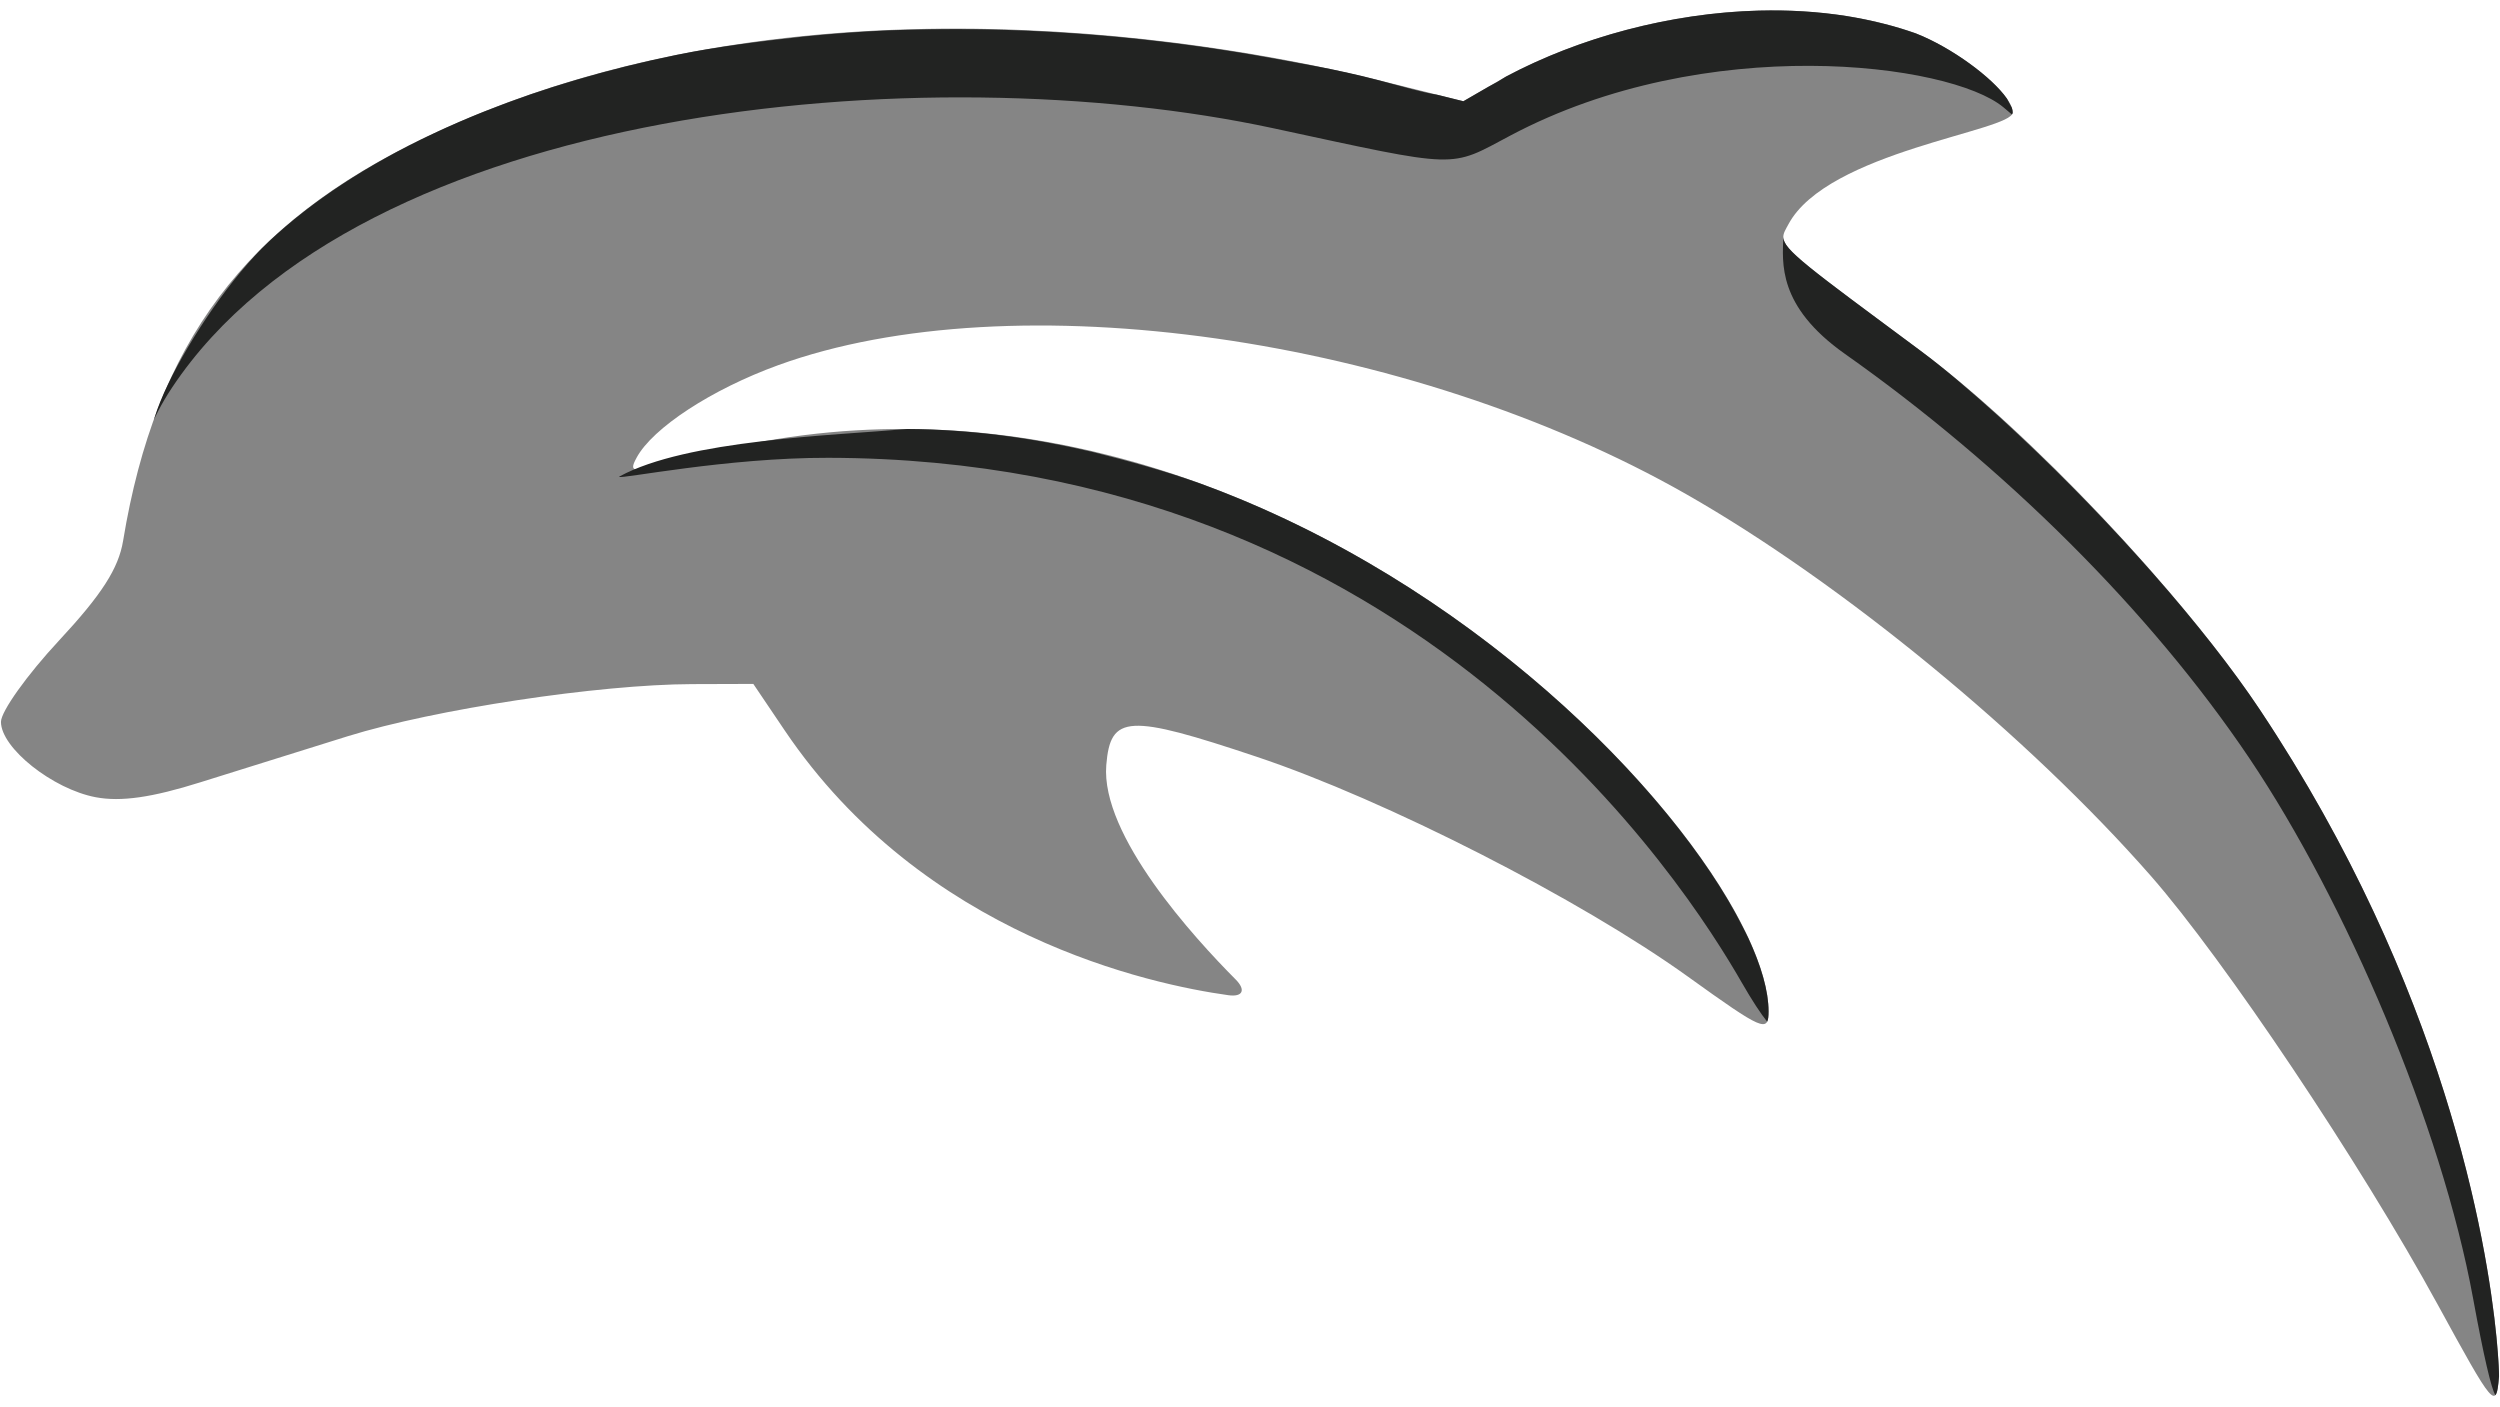
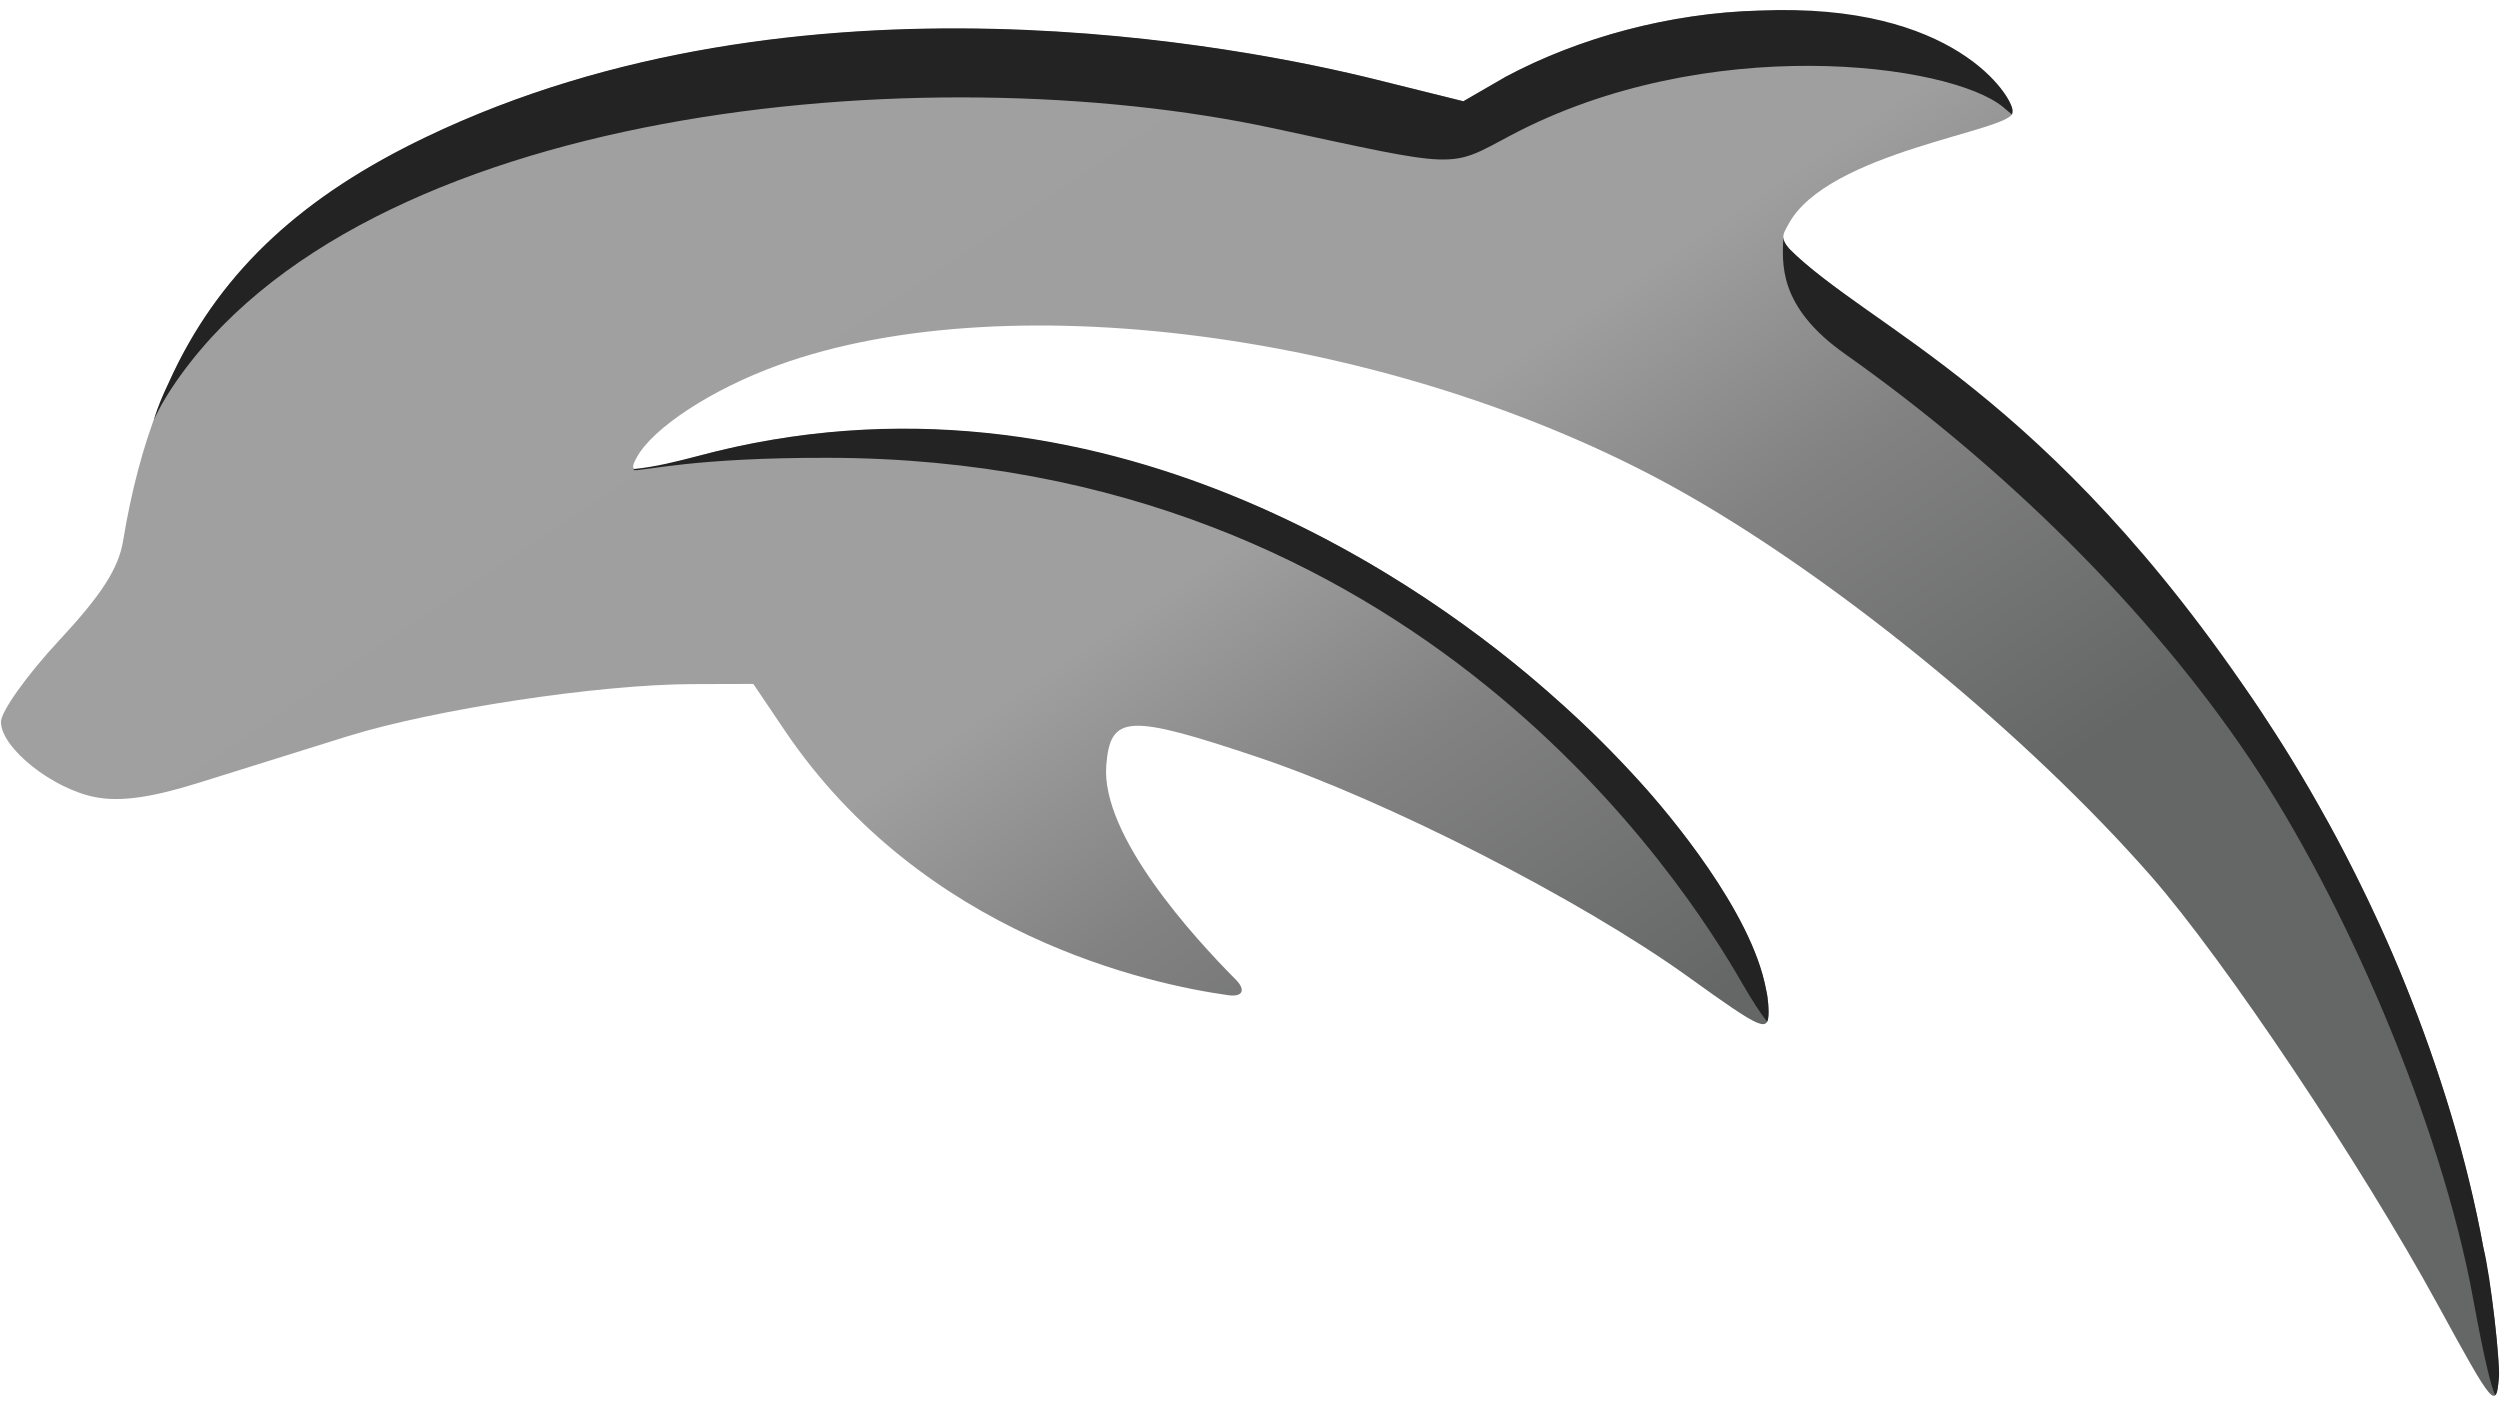
- <svg xmlns="http://www.w3.org/2000/svg" width="256" height="144" version="1.1" id="svg2" xml:space="preserve">
-   <defs id="defs2" />
-   <path fill="#858585" d="M249.598 133.549c-7.876-14.419-21.845-35.294-29.339-43.841-12.557-14.325-31.671-30.032-47.575-39.095-28.392-16.18-68.953-21.947-92.99-13.222-6.817 2.474-12.881 6.439-14.513 9.488-.887 1.658-.51 1.648 6.236-.169 58.386-15.72 109.681 39.532 109.681 56.85 0 2.221-.553 1.983-8.25-3.55-11.042-7.939-30.98-18.106-44.144-22.51-13.208-4.42-14.994-4.323-15.42.837-.593 7.2 9.006 17.7 13.247 21.962 1.065 1.07.74 1.816-.756 1.608-7.902-1.099-31.212-6.052-45.43-27.124l-3.205-4.75-6.27.02c-9.564.03-26.352 2.571-35.272 5.34-4.4 1.366-11.178 3.484-15.063 4.708-4.971 1.565-8.148 2.021-10.72 1.538-4.408-.826-9.717-5.045-9.717-7.72 0-1.065 2.672-4.808 5.938-8.319 4.375-4.702 6.104-7.393 6.57-10.224 3.34-20.263 12.497-32.473 30.992-41.329 38.265-18.32 83.816-9.25 97.495-5.853l8.756 2.175 4.375-2.531c11.97-6.368 28.674-9.073 41.86-4.456 4.606 1.775 10.014 6.165 10.014 8.13 0 1.912-18.96 3.974-22.965 11.457-1.162 2.171-1.714 1.642 13.515 12.94 11.114 8.244 26.867 24.908 34.77 36.78 23.782 35.723 24.525 67.73 24.481 68.251-.29 3.472-.503 3.222-6.3-7.391" id="path1" />
-   <path d="M180.121 1.085c-9.14.238-18.438 2.784-25.897 6.752-.646.412-1.23.753-1.777 1.03l-.006.001-2.592 1.5-2.688-.668c-1.544-.246-3.402-.8-6.068-1.505-4.234-1.122-8.42-1.791-12.615-2.557-9.342-1.595-21.788-2.992-35.604-2.584-.633.025-1.28.024-1.908.057-2.767.115-5.586.327-8.43.607-4.543.492-9.051 1.041-13.275 1.908a125 125 0 0 0-10.242 2.547 107 107 0 0 0-9.412 3.238 93 93 0 0 0-5.272 2.285c-6.715 3.167-12.402 6.897-16.789 11.024-3.819 3.593-8.04 9.83-10.345 14.637-.588 1.225-1.05 2.358-1.35 3.33l-.002.002c-.037.099-.06.212-.096.312.081-.158.667-1.513 1.881-3.336C36.868 10.787 94.787 5.467 130.392 13.134c19.298 4.155 17.927 4.113 24.287.738 20.023-10.622 44.974-7.424 50.447-2.904.379.312.676.568.897.756a.37.37 0 0 0 .076-.213q0-.22-.088-.479a63 63 0 0 1-.504-.939c-1.509-2.163-5.64-5.221-9.3-6.664-2.135-.76-4.52-1.36-7.073-1.78-2.937-.466-5.967-.643-9.014-.564zm2.49 23.176c-.078 2.615-.642 7.075 6.318 11.984 16.251 11.463 31.253 26.29 41.438 41.448 9.841 14.646 19.628 37.515 22.875 55.25 1.117 6.103 1.86 9.169 2.273 9.927.218-.204.3-.902.385-1.926v-.006c.009-.106-.016-1.524-.262-4.019-.959-9.725-5.292-35.8-24.219-64.23-5.636-8.468-15.258-19.28-24.35-27.829-.833-.766-1.494-1.412-2.353-2.185-2.813-2.542-5.58-4.922-8.068-6.768-11.59-8.597-14.04-10.345-14.037-11.646M92.894 43.929c-7.629.67-22.568 1.103-29.457 4.86q-.041.024-.037.04c.15.25 11.007-1.97 21.408-1.95 60.238.106 87.9 43.898 93.555 53.747 1.048 1.826 1.924 3.154 2.595 3.994.116-.222.141-.587.141-1.062 0-2.039-.736-4.615-2.086-7.528-.173-.358-.355-.71-.533-1.064-7.072-14.104-28.095-35.44-55.613-45.467-3.683-1.314-7.348-2.306-11.002-3.224-6.113-1.427-12.444-2.309-18.971-2.346" id="path2" style="fill:#222322;fill-opacity:1" />
+ <svg xmlns="http://www.w3.org/2000/svg" xmlns:xlink="http://www.w3.org/1999/xlink" xml:space="preserve" width="256" height="144" version="1.1" id="svg2">
+   <defs id="defs2">
+     <linearGradient id="linearGradient2">
+       <stop style="stop-color:#a1a0a0;stop-opacity:1;" offset="0" id="stop2" />
+       <stop style="stop-color:#9f9f9f;stop-opacity:1;" offset="0.52" id="stop4" />
+       <stop style="stop-color:#828282;stop-opacity:1;" offset="0.693" id="stop5" />
+       <stop style="stop-color:#656666;stop-opacity:1;" offset="0.947" id="stop3" />
+     </linearGradient>
+     <linearGradient xlink:href="#linearGradient2" id="linearGradient3" x1="36.514" y1="19.321" x2="122.829" y2="147.644" gradientUnits="userSpaceOnUse" />
+   </defs>
+   <path fill="#858585" d="M 249.598,133.549 C 241.722,119.13 227.753,98.255 220.259,89.708 207.702,75.383 188.588,59.676 172.684,50.613 144.292,34.433 103.731,28.666 79.694,37.391 c -6.817,2.474 -12.881,6.439 -14.513,9.488 -0.887,1.658 -0.51,1.648 6.236,-0.169 58.386,-15.72 109.681,39.532 109.681,56.85 0,2.221 -0.553,1.983 -8.25,-3.55 -11.042,-7.939 -30.98,-18.106 -44.144,-22.51 -13.208,-4.42 -14.994,-4.323 -15.42,0.837 -0.593,7.2 9.006,17.7 13.247,21.962 1.065,1.07 0.74,1.816 -0.756,1.608 -7.902,-1.099 -31.212,-6.052 -45.43,-27.124 l -3.205,-4.75 -6.27,0.02 c -9.564,0.03 -26.352,2.571 -35.272,5.34 -4.4,1.366 -11.178,3.484 -15.063,4.708 -4.971,1.565 -8.148,2.021 -10.72,1.538 -4.408,-0.826 -9.717,-5.045 -9.717,-7.72 0,-1.065 2.672,-4.808 5.938,-8.319 4.375,-4.702 6.104,-7.393 6.57,-10.224 3.34,-20.263 12.497,-32.473 30.992,-41.329 38.265,-18.32 83.816,-9.25 97.495,-5.853 l 8.756,2.175 4.375,-2.531 c 11.97,-6.368 28.674,-9.073 41.86,-4.456 4.606,1.775 10.014,6.165 10.014,8.13 0,1.912 -18.96,3.974 -22.965,11.457 -1.162,2.171 -1.714,1.642 13.515,12.94 11.442,8.879 26.867,24.908 34.77,36.78 23.782,35.723 24.525,67.73 24.481,68.251 -0.29,3.472 -0.503,3.222 -6.3,-7.391" id="path1" style="fill:url(#linearGradient3);fill-opacity:1" />
+   <path d="m 180.2,1.085 c -9.188,0.228 -18.504,2.775 -25.976,6.754 l -4.375,2.53 -8.756,-2.175 C 127.52,4.789 81.886,-4.336 43.597,14.048 c -12.47,5.97 -20.695,13.468 -25.754,23.93 -0.229,0.496 -0.444,0.956 -0.643,1.38 -0.585,1.22 -1.045,2.347 -1.345,3.316 l -0.004,0.014 h -0.002 v 0.002 l -0.014,0.035 c -0.03,0.09 -0.05,0.19 -0.082,0.278 0.081,-0.158 0.667,-1.515 1.881,-3.338 19.234,-28.878 77.153,-34.196 112.758,-26.53 19.298,4.156 17.927,4.112 24.287,0.737 20.023,-10.622 44.974,-7.422 50.447,-2.902 0.379,0.311 0.676,0.567 0.897,0.755 v -0.004 c 0.01,-0.022 0.032,-0.168 0.06,-0.392 C 206.12,9.964 200.207,0.193 180.2,1.085 m 2.41,23.177 c -0.077,2.615 -0.641,7.074 6.319,11.983 16.25,11.463 31.252,26.291 41.437,41.449 9.841,14.646 19.628,37.515 22.875,55.25 1.117,6.103 1.86,9.168 2.274,9.926 l 0.02,-0.02 0.019,-0.023 0.035,-0.055 c 0.009,-0.014 0.017,-0.03 0.025,-0.047 0.011,-0.023 0.021,-0.047 0.03,-0.072 l 0.01,-0.025 c 0.019,-0.051 0.036,-0.107 0.052,-0.17 l 0.004,-0.016 c 0.021,-0.084 0.038,-0.187 0.055,-0.291 0.042,-0.25 0.074,-0.587 0.106,-0.94 0.009,-0.098 0.018,-0.165 0.027,-0.27 0.103,-1.33 -0.794,-10.012 -1.605,-13.212 -1.653,-9.098 -4.474,-18.175 -7.989,-26.912 -3.279,-8.167 -7.25,-15.492 -8.336,-17.379 -2.087,-3.773 -4.133,-7.118 -6.55,-10.748 -21.72,-32.623 -40.213,-39.167 -48.223,-47.248 -0.106,-0.121 -0.204,-0.248 -0.295,-0.38 -0.085,-0.128 -0.157,-0.263 -0.215,-0.405 -0.021,-0.055 -0.038,-0.112 -0.049,-0.17 l -0.004,-0.012 c -0.009,-0.048 -0.015,-0.097 -0.017,-0.146 l -0.002,-0.02 z M 71.418,46.712 c -1.99,0.51 -4.312,1.097 -6.407,1.304 -0.166,0.017 -0.192,0.126 -0.033,0.133 1.147,0.053 6.109,-1.296 19.83,-1.27 60.239,0.107 87.9,43.9 93.555,53.749 1.048,1.826 1.923,3.152 2.594,3.992 0.115,-0.222 0.14,-0.584 0.14,-1.059 l -0.001,-0.06 c -0.008,-0.477 -0.047,-0.952 -0.117,-1.424 -0.009,-0.073 -0.019,-0.148 -0.03,-0.223 -0.032,-0.2 -0.094,-0.421 -0.136,-0.629 -1.398,-7.8 -10.02,-18.028 -12.836,-21.113 C 165.572,77.449 162.571,74.389 158.735,71.037 146.938,60.59 112.974,35.52 71.416,46.71" style="fill:#232323;fill-opacity:1" id="path2-6" />
</svg>
